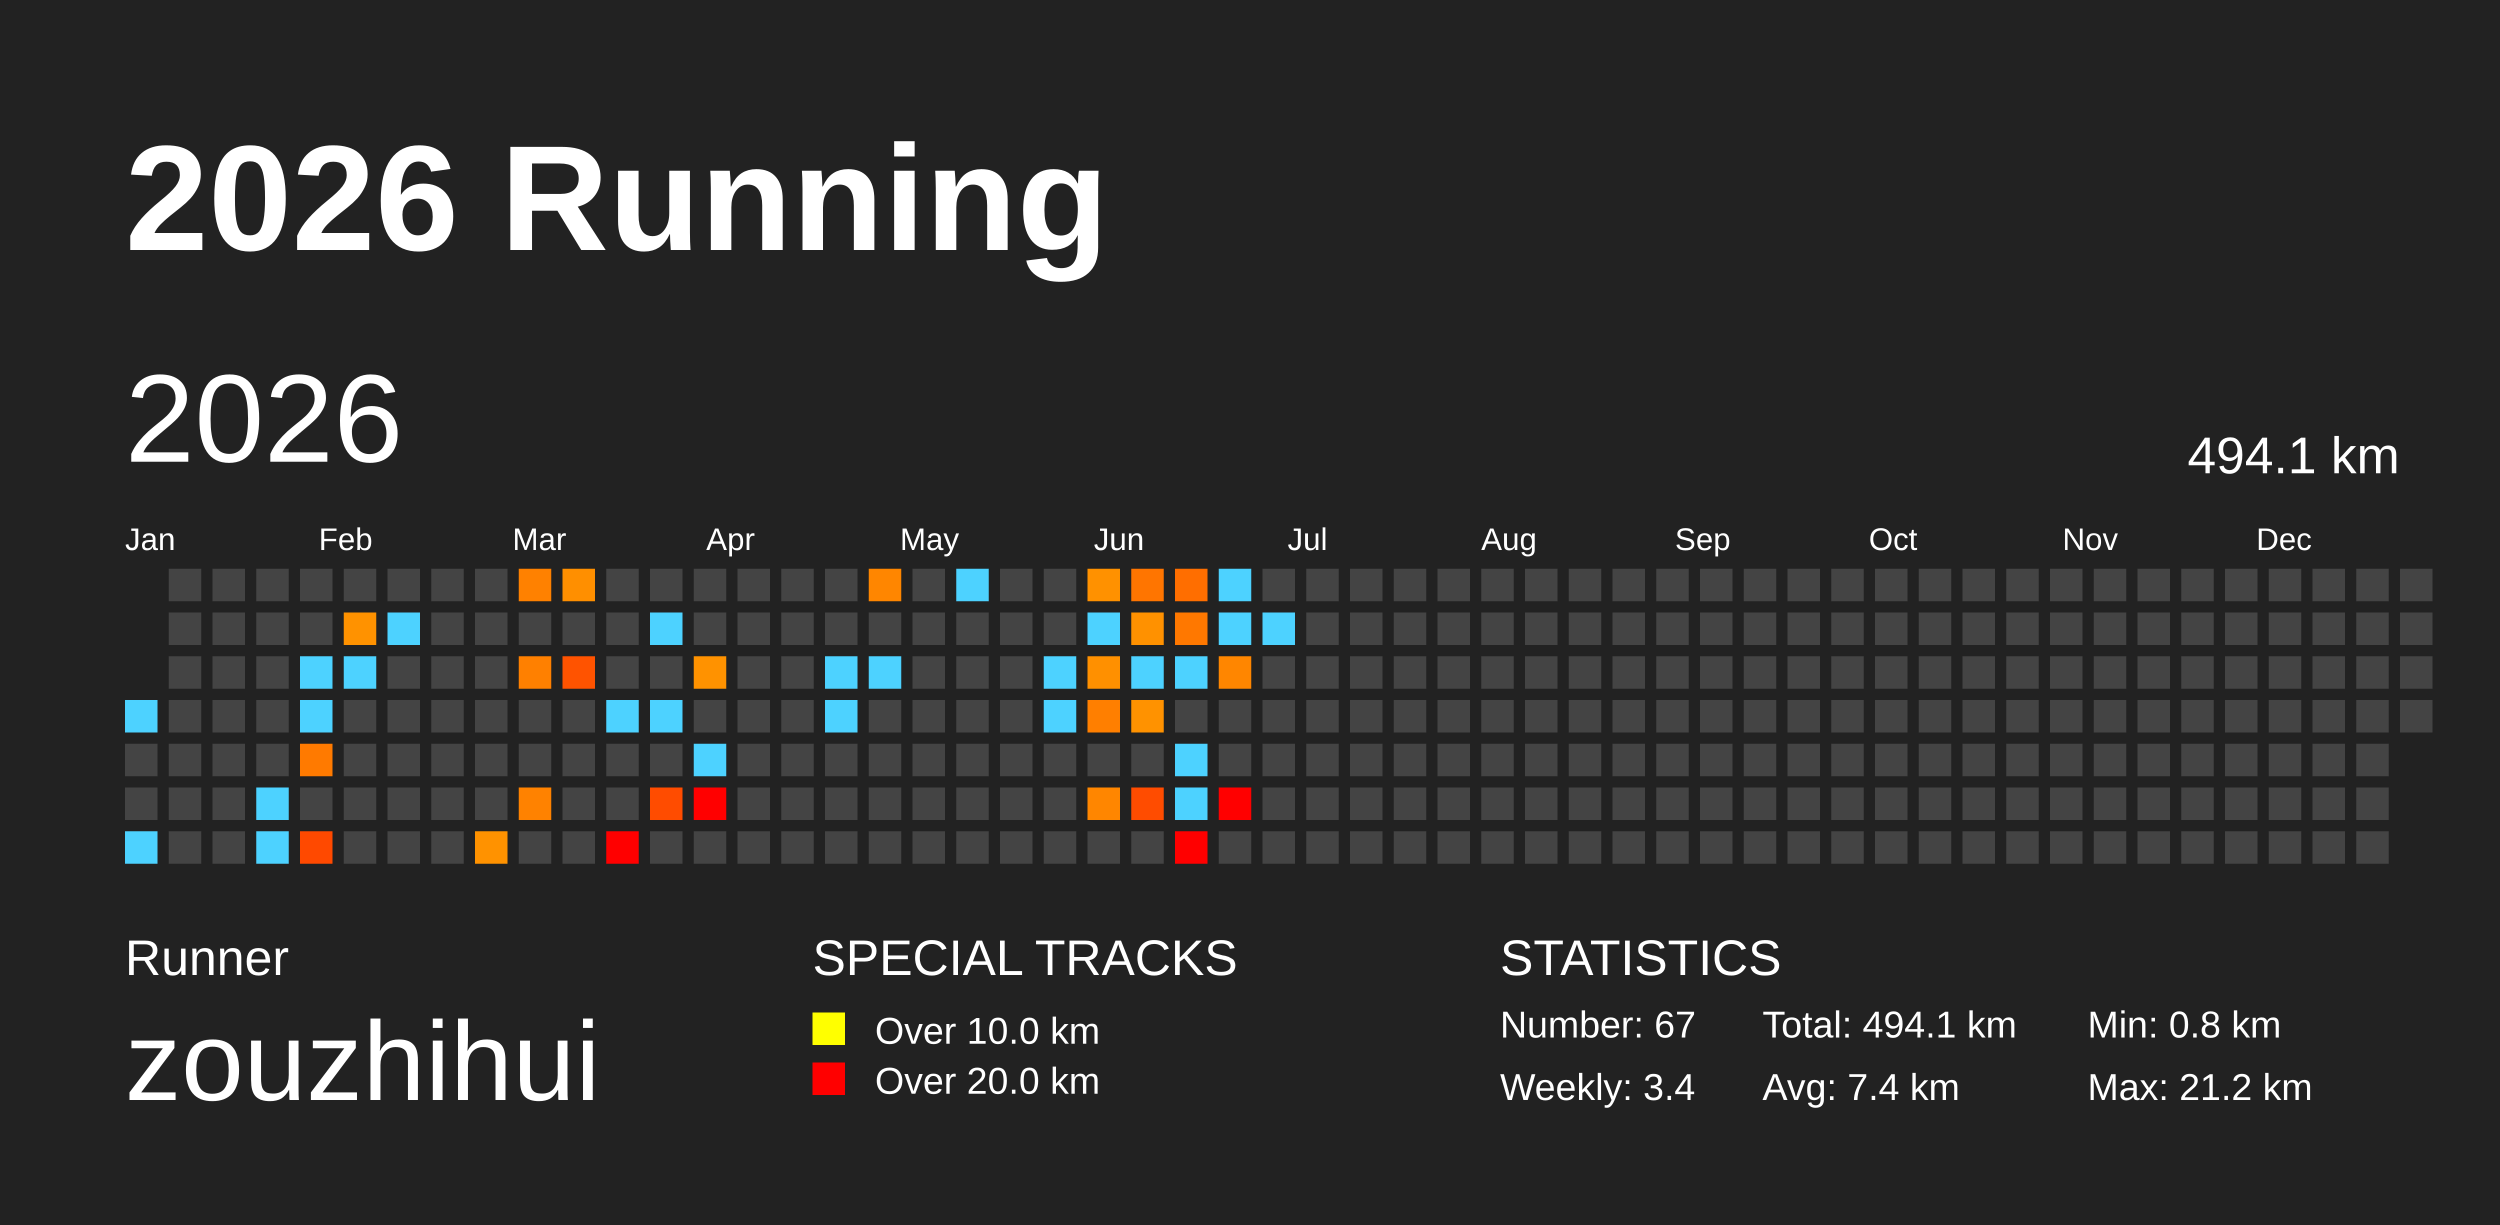
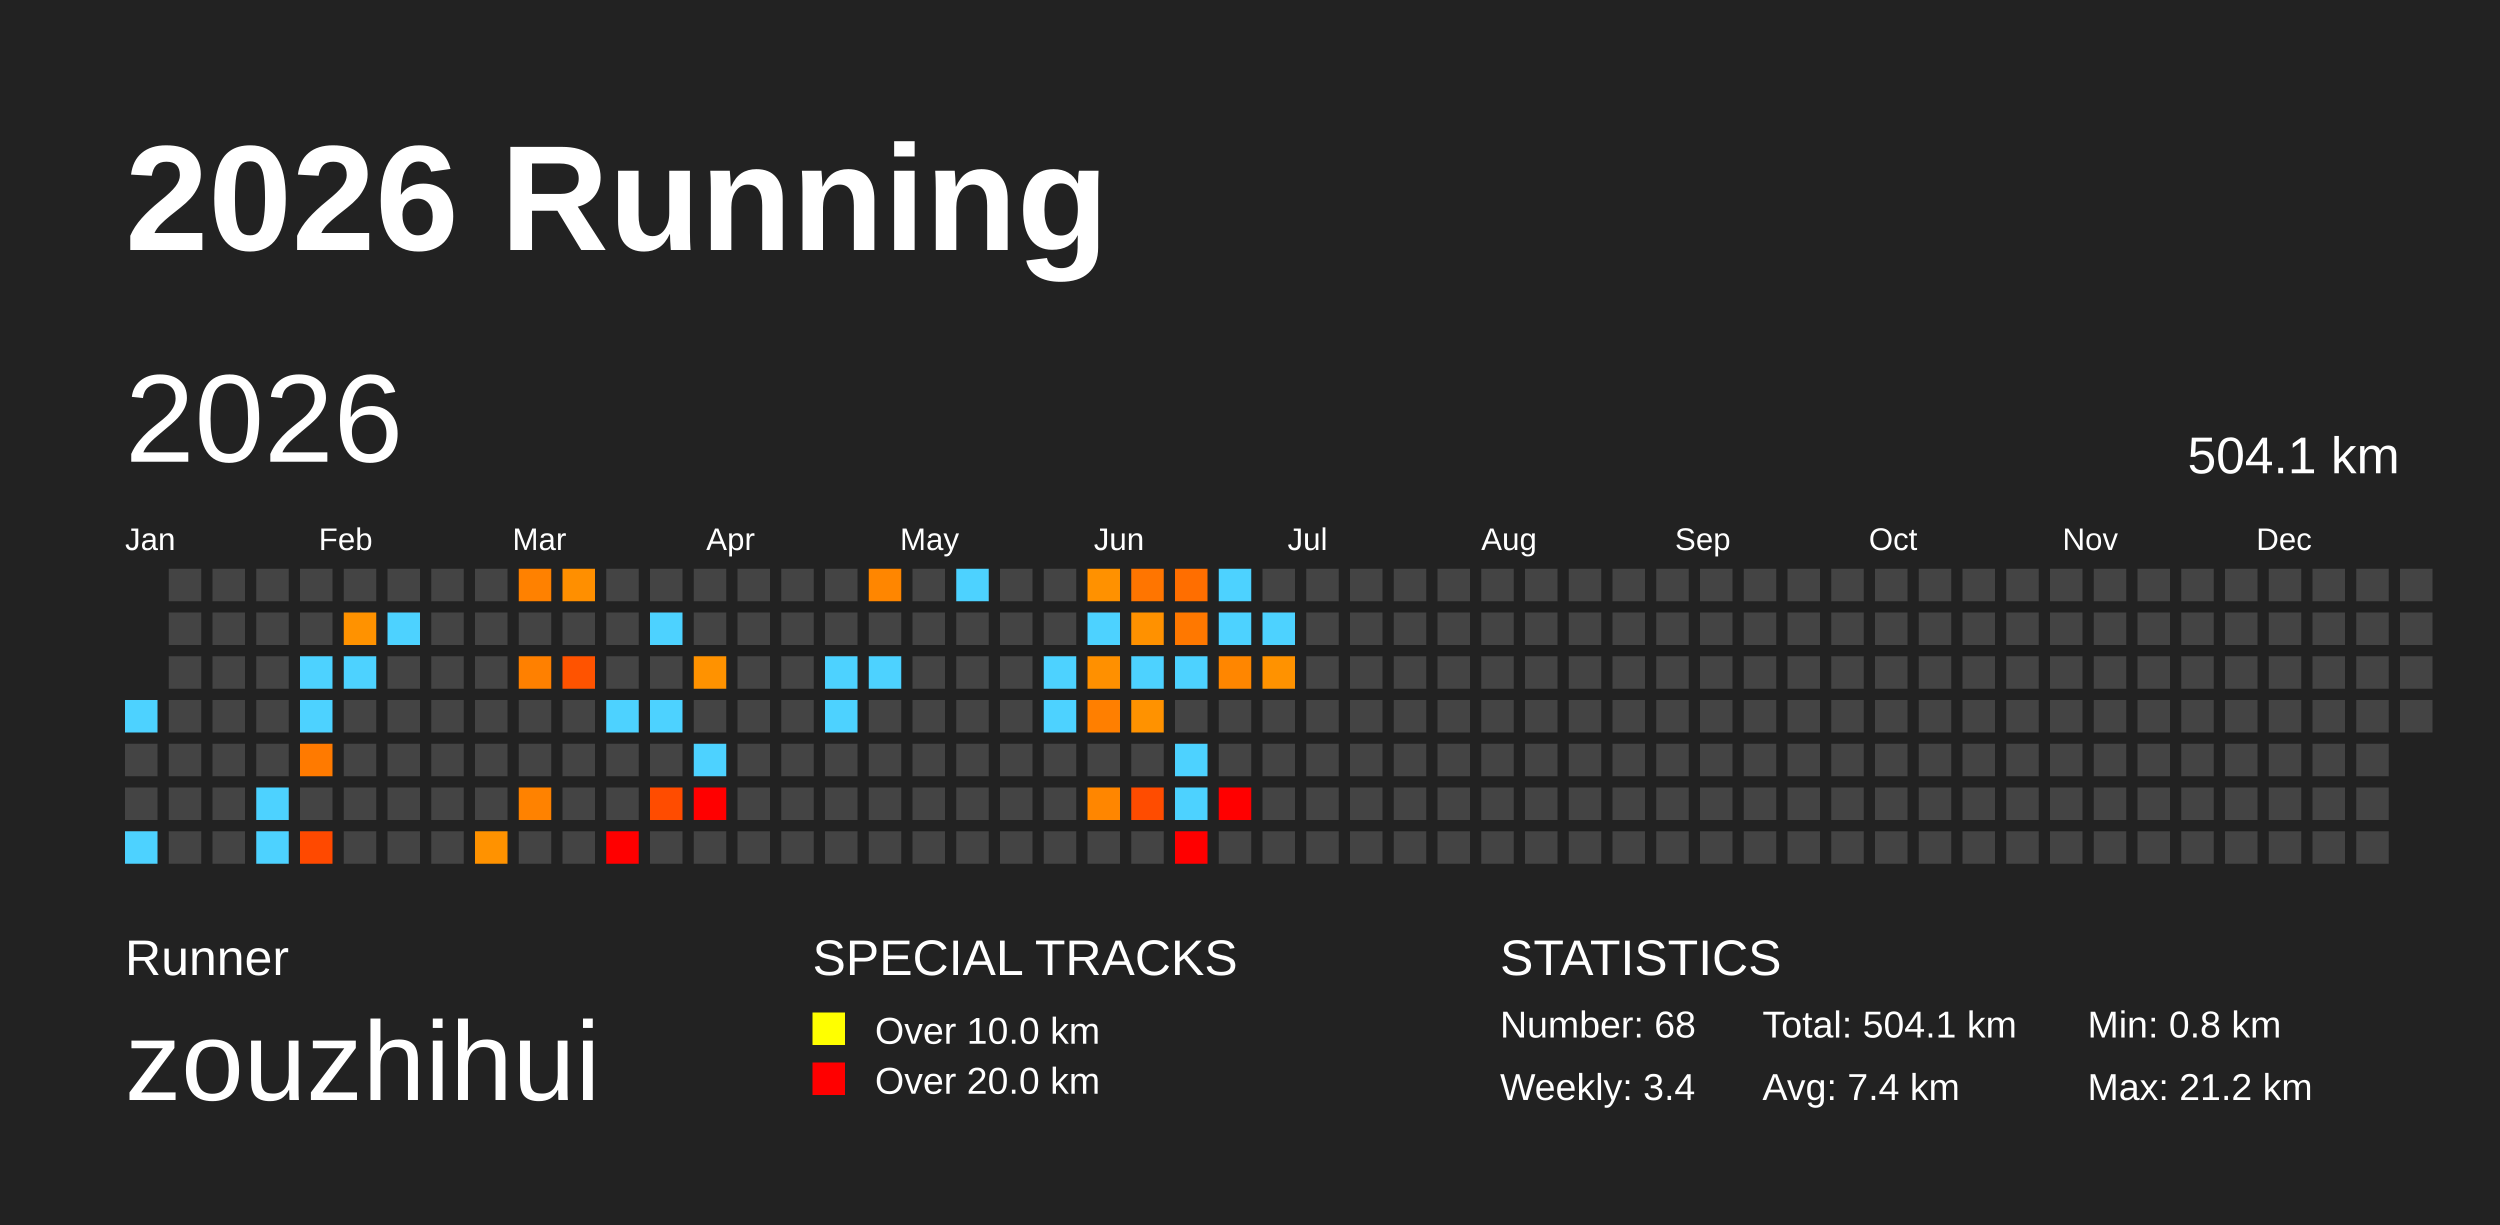
<svg xmlns="http://www.w3.org/2000/svg" baseProfile="full" height="98mm" version="1.1" viewBox="0,0,200,98" width="200mm">
  <defs />
  <rect fill="#222222" height="98" width="200" x="0" y="0" />
  <text fill="#FFFFFF" style="font-size:12px; font-family:Arial; font-weight:bold;" x="10" y="20">2026 Running</text>
  <text fill="#FFFFFF" style="font-size:4px; font-family:Arial" x="10" y="78">Runner</text>
  <text fill="#FFFFFF" style="font-size:9px; font-family:Arial" x="10" y="88">zouzhihui</text>
  <text fill="#FFFFFF" style="font-size:4px; font-family:Arial" x="65" y="78">SPECIAL TRACKS</text>
  <rect fill="yellow" height="2.6" width="2.6" x="65" y="81" />
  <text fill="#FFFFFF" style="font-size:3px; font-family:Arial" x="70" y="83.5">Over 10.0 km</text>
  <rect fill="red" height="2.6" width="2.6" x="65" y="85" />
  <text fill="#FFFFFF" style="font-size:3px; font-family:Arial" x="70" y="87.5">Over 20.0 km</text>
  <text fill="#FFFFFF" style="font-size:4px; font-family:Arial" x="120" y="78">STATISTICS</text>
-   <text fill="#FFFFFF" style="font-size:3px; font-family:Arial" x="120" y="83">Number: 67</text>
+   <text fill="#FFFFFF" style="font-size:3px; font-family:Arial" x="120" y="83">Number: 68</text>
  <text fill="#FFFFFF" style="font-size:3px; font-family:Arial" x="120" y="88">Weekly: 3.4</text>
-   <text fill="#FFFFFF" style="font-size:3px; font-family:Arial" x="141" y="83">Total: 494.1 km</text>
+   <text fill="#FFFFFF" style="font-size:3px; font-family:Arial" x="141" y="83">Total: 504.1 km</text>
  <text fill="#FFFFFF" style="font-size:3px; font-family:Arial" x="141" y="88">Avg: 7.4 km</text>
  <text fill="#FFFFFF" style="font-size:3px; font-family:Arial" x="167" y="83">Min: 0.8 km</text>
  <text fill="#FFFFFF" style="font-size:3px; font-family:Arial" x="167" y="88">Max: 21.2 km</text>
  <text dominant-baseline="hanging" fill="#FFFFFF" style="font-size:10.0px; font-family:Arial;" x="10" y="30">2026</text>
-   <text dominant-baseline="hanging" fill="#FFFFFF" style="font-size:4.125px; font-family:Arial;" x="175" y="35">494.1 km</text>
+   <text dominant-baseline="hanging" fill="#FFFFFF" style="font-size:4.125px; font-family:Arial;" x="175" y="35">504.1 km</text>
  <text fill="#FFFFFF" style="font-size:2.5px; font-family:Arial" x="10.0" y="44">Jan</text>
  <text fill="#FFFFFF" style="font-size:2.5px; font-family:Arial" x="25.5" y="44">Feb</text>
  <text fill="#FFFFFF" style="font-size:2.5px; font-family:Arial" x="41.0" y="44">Mar</text>
  <text fill="#FFFFFF" style="font-size:2.5px; font-family:Arial" x="56.5" y="44">Apr</text>
  <text fill="#FFFFFF" style="font-size:2.5px; font-family:Arial" x="72.0" y="44">May</text>
  <text fill="#FFFFFF" style="font-size:2.5px; font-family:Arial" x="87.5" y="44">Jun</text>
  <text fill="#FFFFFF" style="font-size:2.5px; font-family:Arial" x="103.0" y="44">Jul</text>
  <text fill="#FFFFFF" style="font-size:2.5px; font-family:Arial" x="118.5" y="44">Aug</text>
  <text fill="#FFFFFF" style="font-size:2.5px; font-family:Arial" x="134.0" y="44">Sep</text>
  <text fill="#FFFFFF" style="font-size:2.5px; font-family:Arial" x="149.5" y="44">Oct</text>
  <text fill="#FFFFFF" style="font-size:2.5px; font-family:Arial" x="165.0" y="44">Nov</text>
  <text fill="#FFFFFF" style="font-size:2.5px; font-family:Arial" x="180.5" y="44">Dec</text>
  <rect fill="#4dd2ff" height="2.6" width="2.6" x="10.0" y="56.0" />
  <rect fill="#444444" height="2.6" width="2.6" x="10.0" y="59.5" />
  <rect fill="#444444" height="2.6" width="2.6" x="10.0" y="63.0" />
  <rect fill="#4dd2ff" height="2.6" width="2.6" x="10.0" y="66.5" />
  <rect fill="#444444" height="2.6" width="2.6" x="13.5" y="45.5" />
  <rect fill="#444444" height="2.6" width="2.6" x="13.5" y="49.0" />
  <rect fill="#444444" height="2.6" width="2.6" x="13.5" y="52.5" />
  <rect fill="#444444" height="2.6" width="2.6" x="13.5" y="56.0" />
  <rect fill="#444444" height="2.6" width="2.6" x="13.5" y="59.5" />
  <rect fill="#444444" height="2.6" width="2.6" x="13.5" y="63.0" />
  <rect fill="#444444" height="2.6" width="2.6" x="13.5" y="66.5" />
  <rect fill="#444444" height="2.6" width="2.6" x="17.0" y="45.5" />
  <rect fill="#444444" height="2.6" width="2.6" x="17.0" y="49.0" />
  <rect fill="#444444" height="2.6" width="2.6" x="17.0" y="52.5" />
  <rect fill="#444444" height="2.6" width="2.6" x="17.0" y="56.0" />
  <rect fill="#444444" height="2.6" width="2.6" x="17.0" y="59.5" />
  <rect fill="#444444" height="2.6" width="2.6" x="17.0" y="63.0" />
  <rect fill="#444444" height="2.6" width="2.6" x="17.0" y="66.5" />
  <rect fill="#444444" height="2.6" width="2.6" x="20.5" y="45.5" />
  <rect fill="#444444" height="2.6" width="2.6" x="20.5" y="49.0" />
  <rect fill="#444444" height="2.6" width="2.6" x="20.5" y="52.5" />
  <rect fill="#444444" height="2.6" width="2.6" x="20.5" y="56.0" />
  <rect fill="#444444" height="2.6" width="2.6" x="20.5" y="59.5" />
  <rect fill="#4dd2ff" height="2.6" width="2.6" x="20.5" y="63.0" />
  <rect fill="#4dd2ff" height="2.6" width="2.6" x="20.5" y="66.5" />
  <rect fill="#444444" height="2.6" width="2.6" x="24.0" y="45.5" />
  <rect fill="#444444" height="2.6" width="2.6" x="24.0" y="49.0" />
  <rect fill="#4dd2ff" height="2.6" width="2.6" x="24.0" y="52.5" />
  <rect fill="#4dd2ff" height="2.6" width="2.6" x="24.0" y="56.0" />
  <rect fill="#ff7a00" height="2.6" width="2.6" x="24.0" y="59.5" />
  <rect fill="#444444" height="2.6" width="2.6" x="24.0" y="63.0" />
  <rect fill="#ff4900" height="2.6" width="2.6" x="24.0" y="66.5" />
  <rect fill="#444444" height="2.6" width="2.6" x="27.5" y="45.5" />
  <rect fill="#ff9200" height="2.6" width="2.6" x="27.5" y="49.0" />
  <rect fill="#4dd2ff" height="2.6" width="2.6" x="27.5" y="52.5" />
  <rect fill="#444444" height="2.6" width="2.6" x="27.5" y="56.0" />
  <rect fill="#444444" height="2.6" width="2.6" x="27.5" y="59.5" />
  <rect fill="#444444" height="2.6" width="2.6" x="27.5" y="63.0" />
  <rect fill="#444444" height="2.6" width="2.6" x="27.5" y="66.5" />
  <rect fill="#444444" height="2.6" width="2.6" x="31.0" y="45.5" />
  <rect fill="#4dd2ff" height="2.6" width="2.6" x="31.0" y="49.0" />
  <rect fill="#444444" height="2.6" width="2.6" x="31.0" y="52.5" />
  <rect fill="#444444" height="2.6" width="2.6" x="31.0" y="56.0" />
  <rect fill="#444444" height="2.6" width="2.6" x="31.0" y="59.5" />
  <rect fill="#444444" height="2.6" width="2.6" x="31.0" y="63.0" />
  <rect fill="#444444" height="2.6" width="2.6" x="31.0" y="66.5" />
  <rect fill="#444444" height="2.6" width="2.6" x="34.5" y="45.5" />
  <rect fill="#444444" height="2.6" width="2.6" x="34.5" y="49.0" />
  <rect fill="#444444" height="2.6" width="2.6" x="34.5" y="52.5" />
  <rect fill="#444444" height="2.6" width="2.6" x="34.5" y="56.0" />
  <rect fill="#444444" height="2.6" width="2.6" x="34.5" y="59.5" />
  <rect fill="#444444" height="2.6" width="2.6" x="34.5" y="63.0" />
  <rect fill="#444444" height="2.6" width="2.6" x="34.5" y="66.5" />
  <rect fill="#444444" height="2.6" width="2.6" x="38.0" y="45.5" />
  <rect fill="#444444" height="2.6" width="2.6" x="38.0" y="49.0" />
  <rect fill="#444444" height="2.6" width="2.6" x="38.0" y="52.5" />
  <rect fill="#444444" height="2.6" width="2.6" x="38.0" y="56.0" />
  <rect fill="#444444" height="2.6" width="2.6" x="38.0" y="59.5" />
  <rect fill="#444444" height="2.6" width="2.6" x="38.0" y="63.0" />
  <rect fill="#ff9200" height="2.6" width="2.6" x="38.0" y="66.5" />
  <rect fill="#ff8100" height="2.6" width="2.6" x="41.5" y="45.5" />
  <rect fill="#444444" height="2.6" width="2.6" x="41.5" y="49.0" />
  <rect fill="#ff8000" height="2.6" width="2.6" x="41.5" y="52.5" />
  <rect fill="#444444" height="2.6" width="2.6" x="41.5" y="56.0" />
  <rect fill="#444444" height="2.6" width="2.6" x="41.5" y="59.5" />
  <rect fill="#ff8200" height="2.6" width="2.6" x="41.5" y="63.0" />
  <rect fill="#444444" height="2.6" width="2.6" x="41.5" y="66.5" />
  <rect fill="#ff8f00" height="2.6" width="2.6" x="45.0" y="45.5" />
  <rect fill="#444444" height="2.6" width="2.6" x="45.0" y="49.0" />
  <rect fill="#ff5300" height="2.6" width="2.6" x="45.0" y="52.5" />
  <rect fill="#444444" height="2.6" width="2.6" x="45.0" y="56.0" />
  <rect fill="#444444" height="2.6" width="2.6" x="45.0" y="59.5" />
  <rect fill="#444444" height="2.6" width="2.6" x="45.0" y="63.0" />
  <rect fill="#444444" height="2.6" width="2.6" x="45.0" y="66.5" />
  <rect fill="#444444" height="2.6" width="2.6" x="48.5" y="45.5" />
  <rect fill="#444444" height="2.6" width="2.6" x="48.5" y="49.0" />
  <rect fill="#444444" height="2.6" width="2.6" x="48.5" y="52.5" />
  <rect fill="#4dd2ff" height="2.6" width="2.6" x="48.5" y="56.0" />
  <rect fill="#444444" height="2.6" width="2.6" x="48.5" y="59.5" />
  <rect fill="#444444" height="2.6" width="2.6" x="48.5" y="63.0" />
  <rect fill="red" height="2.6" width="2.6" x="48.5" y="66.5" />
  <rect fill="#444444" height="2.6" width="2.6" x="52.0" y="45.5" />
  <rect fill="#4dd2ff" height="2.6" width="2.6" x="52.0" y="49.0" />
  <rect fill="#444444" height="2.6" width="2.6" x="52.0" y="52.5" />
  <rect fill="#4dd2ff" height="2.6" width="2.6" x="52.0" y="56.0" />
  <rect fill="#444444" height="2.6" width="2.6" x="52.0" y="59.5" />
  <rect fill="#ff4c00" height="2.6" width="2.6" x="52.0" y="63.0" />
  <rect fill="#444444" height="2.6" width="2.6" x="52.0" y="66.5" />
  <rect fill="#444444" height="2.6" width="2.6" x="55.5" y="45.5" />
  <rect fill="#444444" height="2.6" width="2.6" x="55.5" y="49.0" />
  <rect fill="#ff9200" height="2.6" width="2.6" x="55.5" y="52.5" />
  <rect fill="#444444" height="2.6" width="2.6" x="55.5" y="56.0" />
  <rect fill="#4dd2ff" height="2.6" width="2.6" x="55.5" y="59.5" />
  <rect fill="red" height="2.6" width="2.6" x="55.5" y="63.0" />
  <rect fill="#444444" height="2.6" width="2.6" x="55.5" y="66.5" />
  <rect fill="#444444" height="2.6" width="2.6" x="59.0" y="45.5" />
  <rect fill="#444444" height="2.6" width="2.6" x="59.0" y="49.0" />
  <rect fill="#444444" height="2.6" width="2.6" x="59.0" y="52.5" />
  <rect fill="#444444" height="2.6" width="2.6" x="59.0" y="56.0" />
  <rect fill="#444444" height="2.6" width="2.6" x="59.0" y="59.5" />
  <rect fill="#444444" height="2.6" width="2.6" x="59.0" y="63.0" />
  <rect fill="#444444" height="2.6" width="2.6" x="59.0" y="66.5" />
  <rect fill="#444444" height="2.6" width="2.6" x="62.5" y="45.5" />
  <rect fill="#444444" height="2.6" width="2.6" x="62.5" y="49.0" />
  <rect fill="#444444" height="2.6" width="2.6" x="62.5" y="52.5" />
  <rect fill="#444444" height="2.6" width="2.6" x="62.5" y="56.0" />
  <rect fill="#444444" height="2.6" width="2.6" x="62.5" y="59.5" />
  <rect fill="#444444" height="2.6" width="2.6" x="62.5" y="63.0" />
  <rect fill="#444444" height="2.6" width="2.6" x="62.5" y="66.5" />
  <rect fill="#444444" height="2.6" width="2.6" x="66.0" y="45.5" />
  <rect fill="#444444" height="2.6" width="2.6" x="66.0" y="49.0" />
  <rect fill="#4dd2ff" height="2.6" width="2.6" x="66.0" y="52.5" />
  <rect fill="#4dd2ff" height="2.6" width="2.6" x="66.0" y="56.0" />
  <rect fill="#444444" height="2.6" width="2.6" x="66.0" y="59.5" />
  <rect fill="#444444" height="2.6" width="2.6" x="66.0" y="63.0" />
  <rect fill="#444444" height="2.6" width="2.6" x="66.0" y="66.5" />
  <rect fill="#ff8600" height="2.6" width="2.6" x="69.5" y="45.5" />
  <rect fill="#444444" height="2.6" width="2.6" x="69.5" y="49.0" />
  <rect fill="#4dd2ff" height="2.6" width="2.6" x="69.5" y="52.5" />
  <rect fill="#444444" height="2.6" width="2.6" x="69.5" y="56.0" />
  <rect fill="#444444" height="2.6" width="2.6" x="69.5" y="59.5" />
  <rect fill="#444444" height="2.6" width="2.6" x="69.5" y="63.0" />
  <rect fill="#444444" height="2.6" width="2.6" x="69.5" y="66.5" />
  <rect fill="#444444" height="2.6" width="2.6" x="73.0" y="45.5" />
  <rect fill="#444444" height="2.6" width="2.6" x="73.0" y="49.0" />
  <rect fill="#444444" height="2.6" width="2.6" x="73.0" y="52.5" />
  <rect fill="#444444" height="2.6" width="2.6" x="73.0" y="56.0" />
  <rect fill="#444444" height="2.6" width="2.6" x="73.0" y="59.5" />
  <rect fill="#444444" height="2.6" width="2.6" x="73.0" y="63.0" />
  <rect fill="#444444" height="2.6" width="2.6" x="73.0" y="66.5" />
  <rect fill="#4dd2ff" height="2.6" width="2.6" x="76.5" y="45.5" />
  <rect fill="#444444" height="2.6" width="2.6" x="76.5" y="49.0" />
  <rect fill="#444444" height="2.6" width="2.6" x="76.5" y="52.5" />
  <rect fill="#444444" height="2.6" width="2.6" x="76.5" y="56.0" />
  <rect fill="#444444" height="2.6" width="2.6" x="76.5" y="59.5" />
  <rect fill="#444444" height="2.6" width="2.6" x="76.5" y="63.0" />
  <rect fill="#444444" height="2.6" width="2.6" x="76.5" y="66.5" />
  <rect fill="#444444" height="2.6" width="2.6" x="80.0" y="45.5" />
  <rect fill="#444444" height="2.6" width="2.6" x="80.0" y="49.0" />
  <rect fill="#444444" height="2.6" width="2.6" x="80.0" y="52.5" />
  <rect fill="#444444" height="2.6" width="2.6" x="80.0" y="56.0" />
  <rect fill="#444444" height="2.6" width="2.6" x="80.0" y="59.5" />
  <rect fill="#444444" height="2.6" width="2.6" x="80.0" y="63.0" />
  <rect fill="#444444" height="2.6" width="2.6" x="80.0" y="66.5" />
  <rect fill="#444444" height="2.6" width="2.6" x="83.5" y="45.5" />
  <rect fill="#444444" height="2.6" width="2.6" x="83.5" y="49.0" />
  <rect fill="#4dd2ff" height="2.6" width="2.6" x="83.5" y="52.5" />
  <rect fill="#4dd2ff" height="2.6" width="2.6" x="83.5" y="56.0" />
  <rect fill="#444444" height="2.6" width="2.6" x="83.5" y="59.5" />
  <rect fill="#444444" height="2.6" width="2.6" x="83.5" y="63.0" />
  <rect fill="#444444" height="2.6" width="2.6" x="83.5" y="66.5" />
  <rect fill="#ff9100" height="2.6" width="2.6" x="87.0" y="45.5" />
  <rect fill="#4dd2ff" height="2.6" width="2.6" x="87.0" y="49.0" />
  <rect fill="#ff9000" height="2.6" width="2.6" x="87.0" y="52.5" />
  <rect fill="#ff7f00" height="2.6" width="2.6" x="87.0" y="56.0" />
  <rect fill="#444444" height="2.6" width="2.6" x="87.0" y="59.5" />
  <rect fill="#ff8600" height="2.6" width="2.6" x="87.0" y="63.0" />
  <rect fill="#444444" height="2.6" width="2.6" x="87.0" y="66.5" />
  <rect fill="#ff7500" height="2.6" width="2.6" x="90.5" y="45.5" />
  <rect fill="#ff9100" height="2.6" width="2.6" x="90.5" y="49.0" />
  <rect fill="#4dd2ff" height="2.6" width="2.6" x="90.5" y="52.5" />
  <rect fill="#ff9200" height="2.6" width="2.6" x="90.5" y="56.0" />
  <rect fill="#444444" height="2.6" width="2.6" x="90.5" y="59.5" />
  <rect fill="#ff4c00" height="2.6" width="2.6" x="90.5" y="63.0" />
  <rect fill="#444444" height="2.6" width="2.6" x="90.5" y="66.5" />
  <rect fill="#ff6e00" height="2.6" width="2.6" x="94.0" y="45.5" />
  <rect fill="#ff7800" height="2.6" width="2.6" x="94.0" y="49.0" />
  <rect fill="#4dd2ff" height="2.6" width="2.6" x="94.0" y="52.5" />
  <rect fill="#444444" height="2.6" width="2.6" x="94.0" y="56.0" />
  <rect fill="#4dd2ff" height="2.6" width="2.6" x="94.0" y="59.5" />
  <rect fill="#4dd2ff" height="2.6" width="2.6" x="94.0" y="63.0" />
  <rect fill="red" height="2.6" width="2.6" x="94.0" y="66.5" />
  <rect fill="#4dd2ff" height="2.6" width="2.6" x="97.5" y="45.5" />
  <rect fill="#4dd2ff" height="2.6" width="2.6" x="97.5" y="49.0" />
  <rect fill="#ff8600" height="2.6" width="2.6" x="97.5" y="52.5" />
  <rect fill="#444444" height="2.6" width="2.6" x="97.5" y="56.0" />
  <rect fill="#444444" height="2.6" width="2.6" x="97.5" y="59.5" />
  <rect fill="red" height="2.6" width="2.6" x="97.5" y="63.0" />
  <rect fill="#444444" height="2.6" width="2.6" x="97.5" y="66.5" />
  <rect fill="#444444" height="2.6" width="2.6" x="101.0" y="45.5" />
  <rect fill="#4dd2ff" height="2.6" width="2.6" x="101.0" y="49.0" />
-   <rect fill="#444444" height="2.6" width="2.6" x="101.0" y="52.5" />
+   <rect fill="#ff9200" height="2.6" width="2.6" x="101.0" y="52.5" />
  <rect fill="#444444" height="2.6" width="2.6" x="101.0" y="56.0" />
  <rect fill="#444444" height="2.6" width="2.6" x="101.0" y="59.5" />
  <rect fill="#444444" height="2.6" width="2.6" x="101.0" y="63.0" />
  <rect fill="#444444" height="2.6" width="2.6" x="101.0" y="66.5" />
  <rect fill="#444444" height="2.6" width="2.6" x="104.5" y="45.5" />
  <rect fill="#444444" height="2.6" width="2.6" x="104.5" y="49.0" />
  <rect fill="#444444" height="2.6" width="2.6" x="104.5" y="52.5" />
  <rect fill="#444444" height="2.6" width="2.6" x="104.5" y="56.0" />
  <rect fill="#444444" height="2.6" width="2.6" x="104.5" y="59.5" />
  <rect fill="#444444" height="2.6" width="2.6" x="104.5" y="63.0" />
  <rect fill="#444444" height="2.6" width="2.6" x="104.5" y="66.5" />
  <rect fill="#444444" height="2.6" width="2.6" x="108.0" y="45.5" />
  <rect fill="#444444" height="2.6" width="2.6" x="108.0" y="49.0" />
  <rect fill="#444444" height="2.6" width="2.6" x="108.0" y="52.5" />
  <rect fill="#444444" height="2.6" width="2.6" x="108.0" y="56.0" />
  <rect fill="#444444" height="2.6" width="2.6" x="108.0" y="59.5" />
  <rect fill="#444444" height="2.6" width="2.6" x="108.0" y="63.0" />
  <rect fill="#444444" height="2.6" width="2.6" x="108.0" y="66.5" />
  <rect fill="#444444" height="2.6" width="2.6" x="111.5" y="45.5" />
  <rect fill="#444444" height="2.6" width="2.6" x="111.5" y="49.0" />
  <rect fill="#444444" height="2.6" width="2.6" x="111.5" y="52.5" />
  <rect fill="#444444" height="2.6" width="2.6" x="111.5" y="56.0" />
  <rect fill="#444444" height="2.6" width="2.6" x="111.5" y="59.5" />
  <rect fill="#444444" height="2.6" width="2.6" x="111.5" y="63.0" />
  <rect fill="#444444" height="2.6" width="2.6" x="111.5" y="66.5" />
  <rect fill="#444444" height="2.6" width="2.6" x="115.0" y="45.5" />
  <rect fill="#444444" height="2.6" width="2.6" x="115.0" y="49.0" />
  <rect fill="#444444" height="2.6" width="2.6" x="115.0" y="52.5" />
  <rect fill="#444444" height="2.6" width="2.6" x="115.0" y="56.0" />
  <rect fill="#444444" height="2.6" width="2.6" x="115.0" y="59.5" />
  <rect fill="#444444" height="2.6" width="2.6" x="115.0" y="63.0" />
  <rect fill="#444444" height="2.6" width="2.6" x="115.0" y="66.5" />
  <rect fill="#444444" height="2.6" width="2.6" x="118.5" y="45.5" />
  <rect fill="#444444" height="2.6" width="2.6" x="118.5" y="49.0" />
  <rect fill="#444444" height="2.6" width="2.6" x="118.5" y="52.5" />
  <rect fill="#444444" height="2.6" width="2.6" x="118.5" y="56.0" />
  <rect fill="#444444" height="2.6" width="2.6" x="118.5" y="59.5" />
  <rect fill="#444444" height="2.6" width="2.6" x="118.5" y="63.0" />
  <rect fill="#444444" height="2.6" width="2.6" x="118.5" y="66.5" />
  <rect fill="#444444" height="2.6" width="2.6" x="122.0" y="45.5" />
  <rect fill="#444444" height="2.6" width="2.6" x="122.0" y="49.0" />
  <rect fill="#444444" height="2.6" width="2.6" x="122.0" y="52.5" />
  <rect fill="#444444" height="2.6" width="2.6" x="122.0" y="56.0" />
  <rect fill="#444444" height="2.6" width="2.6" x="122.0" y="59.5" />
  <rect fill="#444444" height="2.6" width="2.6" x="122.0" y="63.0" />
  <rect fill="#444444" height="2.6" width="2.6" x="122.0" y="66.5" />
  <rect fill="#444444" height="2.6" width="2.6" x="125.5" y="45.5" />
  <rect fill="#444444" height="2.6" width="2.6" x="125.5" y="49.0" />
  <rect fill="#444444" height="2.6" width="2.6" x="125.5" y="52.5" />
  <rect fill="#444444" height="2.6" width="2.6" x="125.5" y="56.0" />
  <rect fill="#444444" height="2.6" width="2.6" x="125.5" y="59.5" />
  <rect fill="#444444" height="2.6" width="2.6" x="125.5" y="63.0" />
  <rect fill="#444444" height="2.6" width="2.6" x="125.5" y="66.5" />
  <rect fill="#444444" height="2.6" width="2.6" x="129.0" y="45.5" />
  <rect fill="#444444" height="2.6" width="2.6" x="129.0" y="49.0" />
  <rect fill="#444444" height="2.6" width="2.6" x="129.0" y="52.5" />
  <rect fill="#444444" height="2.6" width="2.6" x="129.0" y="56.0" />
  <rect fill="#444444" height="2.6" width="2.6" x="129.0" y="59.5" />
  <rect fill="#444444" height="2.6" width="2.6" x="129.0" y="63.0" />
  <rect fill="#444444" height="2.6" width="2.6" x="129.0" y="66.5" />
  <rect fill="#444444" height="2.6" width="2.6" x="132.5" y="45.5" />
  <rect fill="#444444" height="2.6" width="2.6" x="132.5" y="49.0" />
  <rect fill="#444444" height="2.6" width="2.6" x="132.5" y="52.5" />
  <rect fill="#444444" height="2.6" width="2.6" x="132.5" y="56.0" />
  <rect fill="#444444" height="2.6" width="2.6" x="132.5" y="59.5" />
  <rect fill="#444444" height="2.6" width="2.6" x="132.5" y="63.0" />
  <rect fill="#444444" height="2.6" width="2.6" x="132.5" y="66.5" />
  <rect fill="#444444" height="2.6" width="2.6" x="136.0" y="45.5" />
  <rect fill="#444444" height="2.6" width="2.6" x="136.0" y="49.0" />
  <rect fill="#444444" height="2.6" width="2.6" x="136.0" y="52.5" />
  <rect fill="#444444" height="2.6" width="2.6" x="136.0" y="56.0" />
  <rect fill="#444444" height="2.6" width="2.6" x="136.0" y="59.5" />
  <rect fill="#444444" height="2.6" width="2.6" x="136.0" y="63.0" />
  <rect fill="#444444" height="2.6" width="2.6" x="136.0" y="66.5" />
  <rect fill="#444444" height="2.6" width="2.6" x="139.5" y="45.5" />
  <rect fill="#444444" height="2.6" width="2.6" x="139.5" y="49.0" />
  <rect fill="#444444" height="2.6" width="2.6" x="139.5" y="52.5" />
  <rect fill="#444444" height="2.6" width="2.6" x="139.5" y="56.0" />
  <rect fill="#444444" height="2.6" width="2.6" x="139.5" y="59.5" />
  <rect fill="#444444" height="2.6" width="2.6" x="139.5" y="63.0" />
  <rect fill="#444444" height="2.6" width="2.6" x="139.5" y="66.5" />
  <rect fill="#444444" height="2.6" width="2.6" x="143.0" y="45.5" />
  <rect fill="#444444" height="2.6" width="2.6" x="143.0" y="49.0" />
  <rect fill="#444444" height="2.6" width="2.6" x="143.0" y="52.5" />
  <rect fill="#444444" height="2.6" width="2.6" x="143.0" y="56.0" />
  <rect fill="#444444" height="2.6" width="2.6" x="143.0" y="59.5" />
  <rect fill="#444444" height="2.6" width="2.6" x="143.0" y="63.0" />
  <rect fill="#444444" height="2.6" width="2.6" x="143.0" y="66.5" />
  <rect fill="#444444" height="2.6" width="2.6" x="146.5" y="45.5" />
  <rect fill="#444444" height="2.6" width="2.6" x="146.5" y="49.0" />
  <rect fill="#444444" height="2.6" width="2.6" x="146.5" y="52.5" />
  <rect fill="#444444" height="2.6" width="2.6" x="146.5" y="56.0" />
  <rect fill="#444444" height="2.6" width="2.6" x="146.5" y="59.5" />
  <rect fill="#444444" height="2.6" width="2.6" x="146.5" y="63.0" />
  <rect fill="#444444" height="2.6" width="2.6" x="146.5" y="66.5" />
  <rect fill="#444444" height="2.6" width="2.6" x="150.0" y="45.5" />
  <rect fill="#444444" height="2.6" width="2.6" x="150.0" y="49.0" />
  <rect fill="#444444" height="2.6" width="2.6" x="150.0" y="52.5" />
  <rect fill="#444444" height="2.6" width="2.6" x="150.0" y="56.0" />
  <rect fill="#444444" height="2.6" width="2.6" x="150.0" y="59.5" />
  <rect fill="#444444" height="2.6" width="2.6" x="150.0" y="63.0" />
  <rect fill="#444444" height="2.6" width="2.6" x="150.0" y="66.5" />
  <rect fill="#444444" height="2.6" width="2.6" x="153.5" y="45.5" />
  <rect fill="#444444" height="2.6" width="2.6" x="153.5" y="49.0" />
  <rect fill="#444444" height="2.6" width="2.6" x="153.5" y="52.5" />
  <rect fill="#444444" height="2.6" width="2.6" x="153.5" y="56.0" />
  <rect fill="#444444" height="2.6" width="2.6" x="153.5" y="59.5" />
  <rect fill="#444444" height="2.6" width="2.6" x="153.5" y="63.0" />
  <rect fill="#444444" height="2.6" width="2.6" x="153.5" y="66.5" />
  <rect fill="#444444" height="2.6" width="2.6" x="157.0" y="45.5" />
  <rect fill="#444444" height="2.6" width="2.6" x="157.0" y="49.0" />
  <rect fill="#444444" height="2.6" width="2.6" x="157.0" y="52.5" />
  <rect fill="#444444" height="2.6" width="2.6" x="157.0" y="56.0" />
  <rect fill="#444444" height="2.6" width="2.6" x="157.0" y="59.5" />
  <rect fill="#444444" height="2.6" width="2.6" x="157.0" y="63.0" />
  <rect fill="#444444" height="2.6" width="2.6" x="157.0" y="66.5" />
  <rect fill="#444444" height="2.6" width="2.6" x="160.5" y="45.5" />
  <rect fill="#444444" height="2.6" width="2.6" x="160.5" y="49.0" />
  <rect fill="#444444" height="2.6" width="2.6" x="160.5" y="52.5" />
  <rect fill="#444444" height="2.6" width="2.6" x="160.5" y="56.0" />
  <rect fill="#444444" height="2.6" width="2.6" x="160.5" y="59.5" />
  <rect fill="#444444" height="2.6" width="2.6" x="160.5" y="63.0" />
  <rect fill="#444444" height="2.6" width="2.6" x="160.5" y="66.5" />
  <rect fill="#444444" height="2.6" width="2.6" x="164.0" y="45.5" />
  <rect fill="#444444" height="2.6" width="2.6" x="164.0" y="49.0" />
  <rect fill="#444444" height="2.6" width="2.6" x="164.0" y="52.5" />
  <rect fill="#444444" height="2.6" width="2.6" x="164.0" y="56.0" />
  <rect fill="#444444" height="2.6" width="2.6" x="164.0" y="59.5" />
  <rect fill="#444444" height="2.6" width="2.6" x="164.0" y="63.0" />
  <rect fill="#444444" height="2.6" width="2.6" x="164.0" y="66.5" />
  <rect fill="#444444" height="2.6" width="2.6" x="167.5" y="45.5" />
  <rect fill="#444444" height="2.6" width="2.6" x="167.5" y="49.0" />
  <rect fill="#444444" height="2.6" width="2.6" x="167.5" y="52.5" />
  <rect fill="#444444" height="2.6" width="2.6" x="167.5" y="56.0" />
  <rect fill="#444444" height="2.6" width="2.6" x="167.5" y="59.5" />
  <rect fill="#444444" height="2.6" width="2.6" x="167.5" y="63.0" />
  <rect fill="#444444" height="2.6" width="2.6" x="167.5" y="66.5" />
  <rect fill="#444444" height="2.6" width="2.6" x="171.0" y="45.5" />
  <rect fill="#444444" height="2.6" width="2.6" x="171.0" y="49.0" />
  <rect fill="#444444" height="2.6" width="2.6" x="171.0" y="52.5" />
  <rect fill="#444444" height="2.6" width="2.6" x="171.0" y="56.0" />
  <rect fill="#444444" height="2.6" width="2.6" x="171.0" y="59.5" />
  <rect fill="#444444" height="2.6" width="2.6" x="171.0" y="63.0" />
  <rect fill="#444444" height="2.6" width="2.6" x="171.0" y="66.5" />
  <rect fill="#444444" height="2.6" width="2.6" x="174.5" y="45.5" />
  <rect fill="#444444" height="2.6" width="2.6" x="174.5" y="49.0" />
  <rect fill="#444444" height="2.6" width="2.6" x="174.5" y="52.5" />
  <rect fill="#444444" height="2.6" width="2.6" x="174.5" y="56.0" />
  <rect fill="#444444" height="2.6" width="2.6" x="174.5" y="59.5" />
  <rect fill="#444444" height="2.6" width="2.6" x="174.5" y="63.0" />
  <rect fill="#444444" height="2.6" width="2.6" x="174.5" y="66.5" />
  <rect fill="#444444" height="2.6" width="2.6" x="178.0" y="45.5" />
  <rect fill="#444444" height="2.6" width="2.6" x="178.0" y="49.0" />
  <rect fill="#444444" height="2.6" width="2.6" x="178.0" y="52.5" />
  <rect fill="#444444" height="2.6" width="2.6" x="178.0" y="56.0" />
  <rect fill="#444444" height="2.6" width="2.6" x="178.0" y="59.5" />
  <rect fill="#444444" height="2.6" width="2.6" x="178.0" y="63.0" />
  <rect fill="#444444" height="2.6" width="2.6" x="178.0" y="66.5" />
  <rect fill="#444444" height="2.6" width="2.6" x="181.5" y="45.5" />
  <rect fill="#444444" height="2.6" width="2.6" x="181.5" y="49.0" />
  <rect fill="#444444" height="2.6" width="2.6" x="181.5" y="52.5" />
  <rect fill="#444444" height="2.6" width="2.6" x="181.5" y="56.0" />
  <rect fill="#444444" height="2.6" width="2.6" x="181.5" y="59.5" />
  <rect fill="#444444" height="2.6" width="2.6" x="181.5" y="63.0" />
  <rect fill="#444444" height="2.6" width="2.6" x="181.5" y="66.5" />
  <rect fill="#444444" height="2.6" width="2.6" x="185.0" y="45.5" />
  <rect fill="#444444" height="2.6" width="2.6" x="185.0" y="49.0" />
  <rect fill="#444444" height="2.6" width="2.6" x="185.0" y="52.5" />
  <rect fill="#444444" height="2.6" width="2.6" x="185.0" y="56.0" />
  <rect fill="#444444" height="2.6" width="2.6" x="185.0" y="59.5" />
  <rect fill="#444444" height="2.6" width="2.6" x="185.0" y="63.0" />
  <rect fill="#444444" height="2.6" width="2.6" x="185.0" y="66.5" />
  <rect fill="#444444" height="2.6" width="2.6" x="188.5" y="45.5" />
  <rect fill="#444444" height="2.6" width="2.6" x="188.5" y="49.0" />
  <rect fill="#444444" height="2.6" width="2.6" x="188.5" y="52.5" />
  <rect fill="#444444" height="2.6" width="2.6" x="188.5" y="56.0" />
  <rect fill="#444444" height="2.6" width="2.6" x="188.5" y="59.5" />
  <rect fill="#444444" height="2.6" width="2.6" x="188.5" y="63.0" />
  <rect fill="#444444" height="2.6" width="2.6" x="188.5" y="66.5" />
  <rect fill="#444444" height="2.6" width="2.6" x="192.0" y="45.5" />
  <rect fill="#444444" height="2.6" width="2.6" x="192.0" y="49.0" />
  <rect fill="#444444" height="2.6" width="2.6" x="192.0" y="52.5" />
  <rect fill="#444444" height="2.6" width="2.6" x="192.0" y="56.0" />
</svg>
